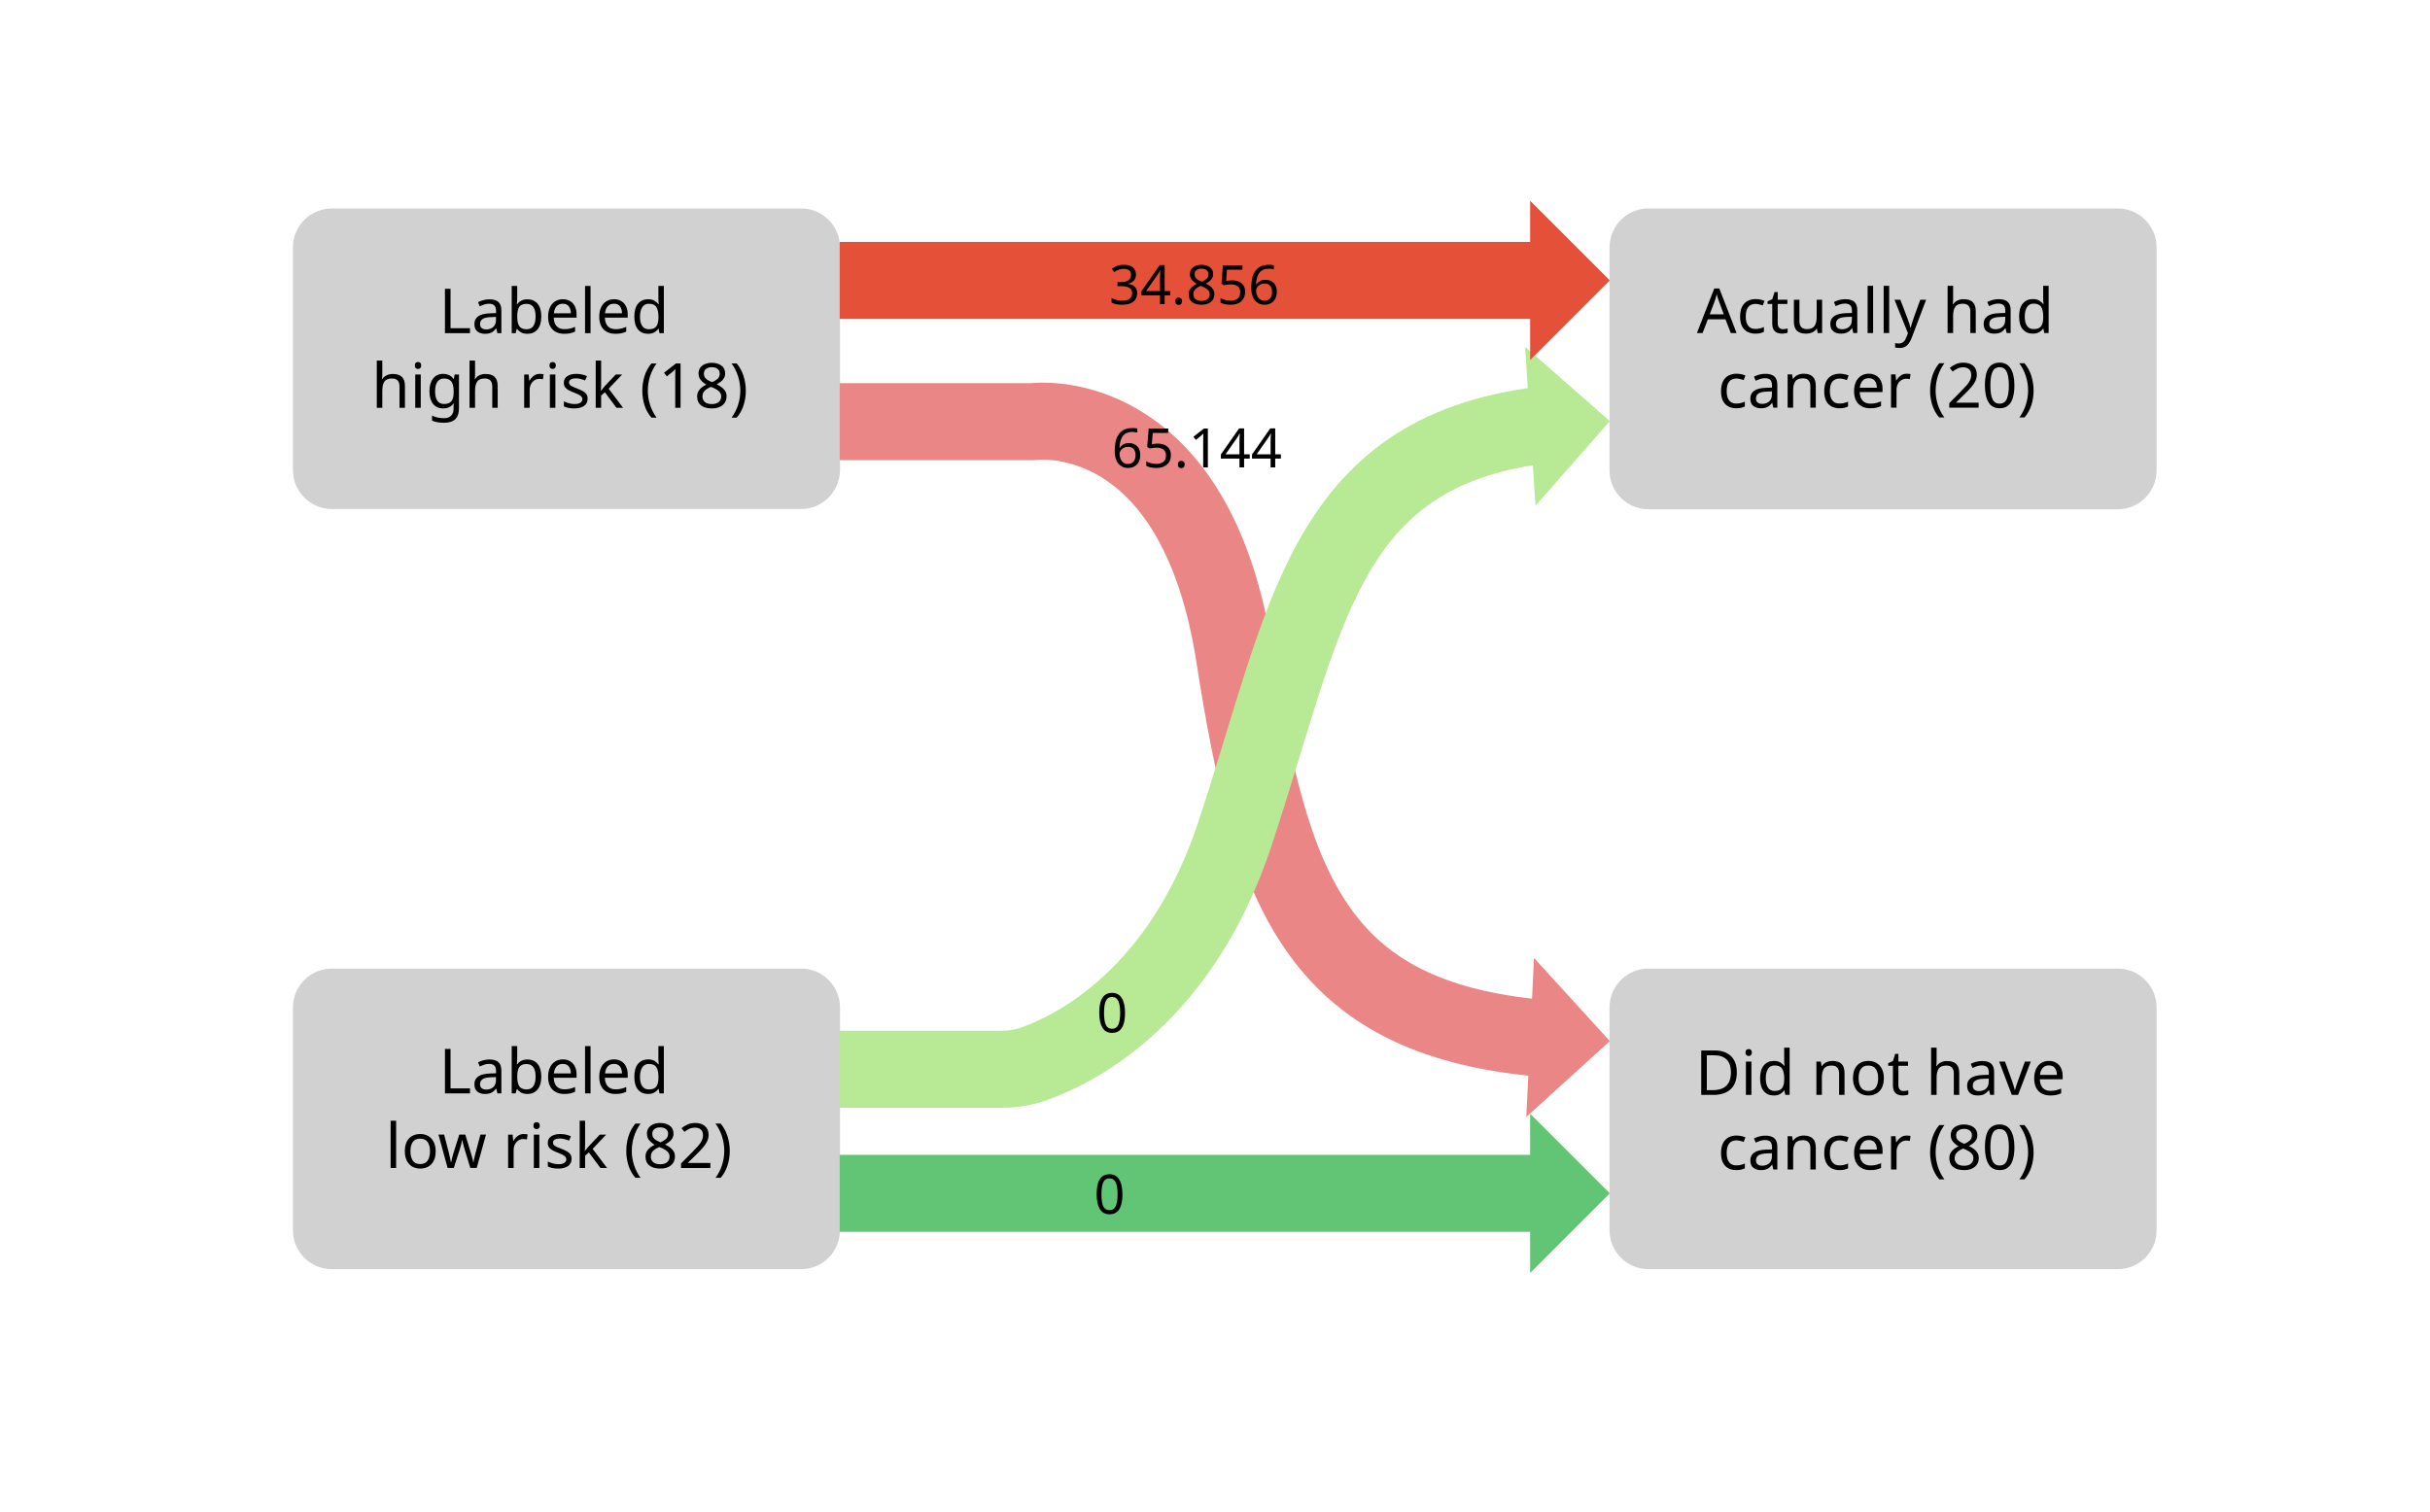
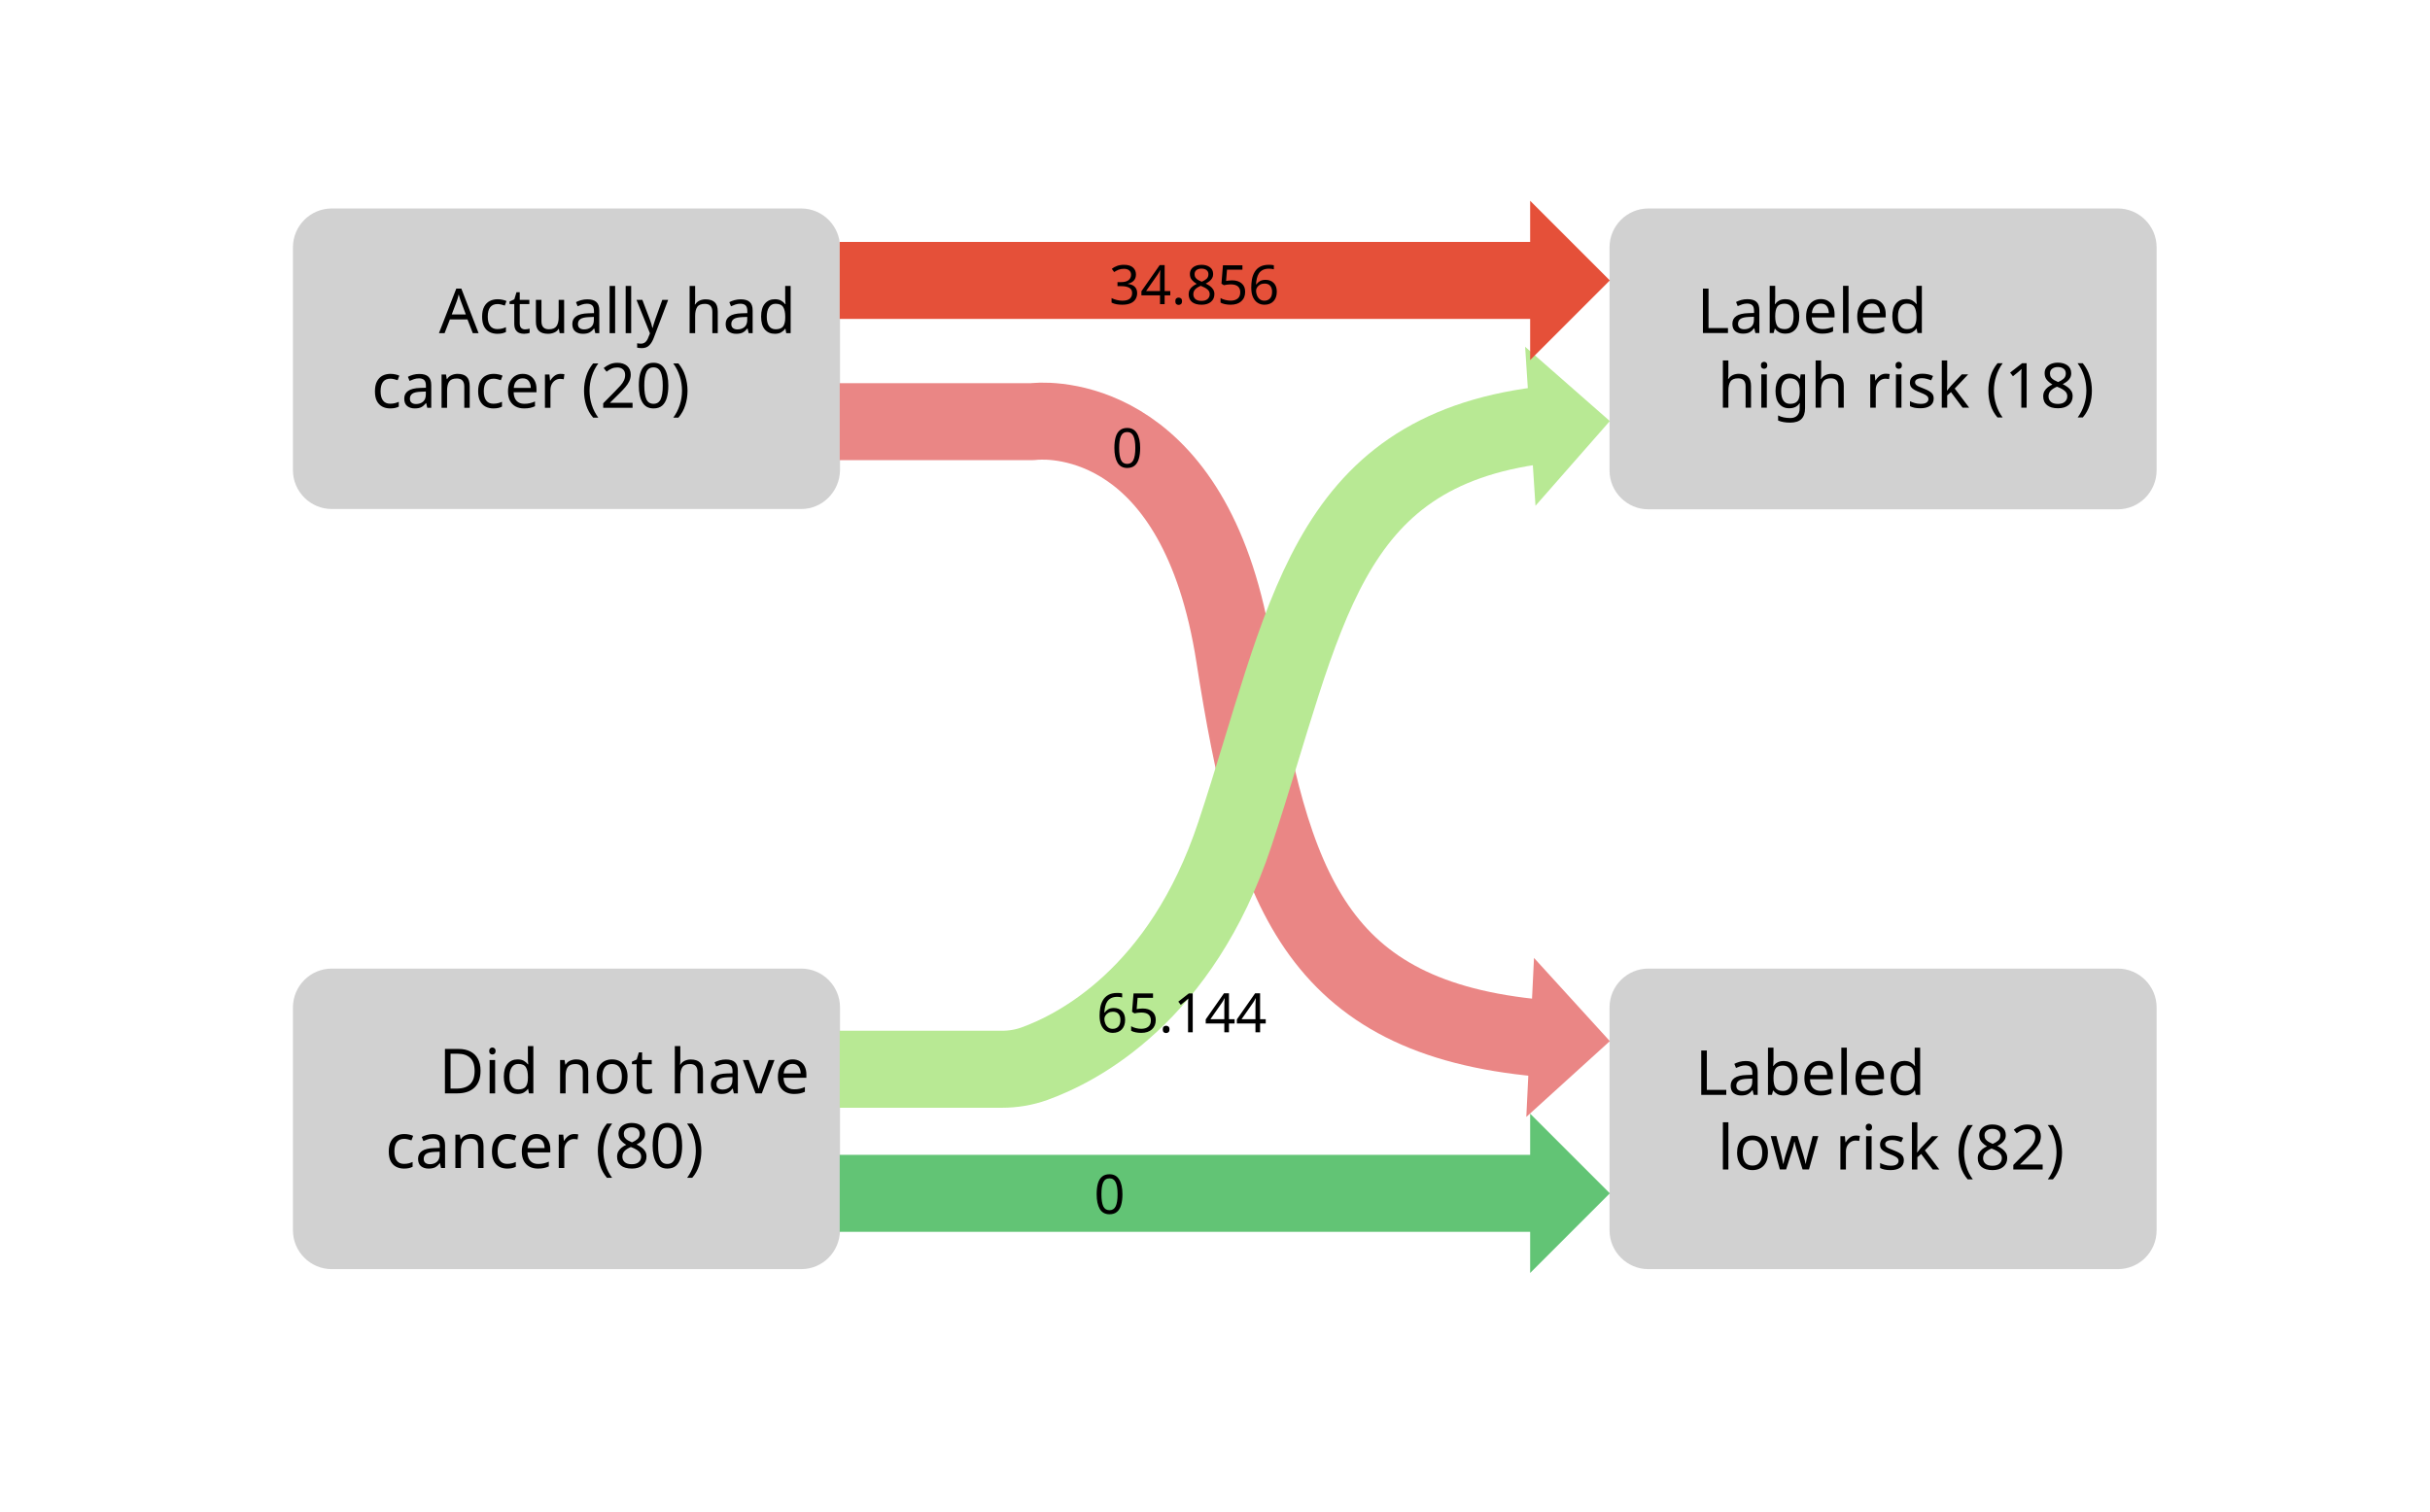
<svg xmlns="http://www.w3.org/2000/svg" version="1.1" id="Layer_1" x="0px" y="0px" viewBox="0 0 820.4 510.3" style="enable-background:new 0 0 820.4 510.3;" xml:space="preserve">
  <style type="text/css">
	.st0{fill:#FFFFFF;}
	.st1{fill:#D1D1D1;}
	.st2{fill:none;stroke:#EA8685;stroke-width:26;stroke-miterlimit:10;}
	.st3{fill:#EA8685;}
	.st4{fill:none;stroke:#B8E994;stroke-width:26;stroke-miterlimit:10;}
	.st5{fill:#B8E994;}
	.st6{fill:none;stroke:#E55039;stroke-width:26;stroke-miterlimit:10;}
	.st7{fill:#E55039;}
	.st8{fill:none;stroke:#62C475;stroke-width:26;stroke-miterlimit:10;}
	.st9{fill:#62C475;}
	.st10{font-family:'Helvetica-Bold';}
	.st11{font-size:18.377px;}
	.st12{font-size:21.002px;}
</style>
  <rect x="-3" class="st0" width="827" height="519" />
  <path class="st1" d="M270.5,171.9H112c-7.2,0-13.1-5.9-13.1-13.1V83.5c0-7.2,5.9-13.1,13.1-13.1h158.5c7.2,0,13.1,5.9,13.1,13.1  v75.3C283.5,166,277.7,171.9,270.5,171.9z" />
  <path class="st1" d="M715,172H556.5c-7.2,0-13.1-5.9-13.1-13.1V83.5c0-7.2,5.9-13.1,13.1-13.1H715c7.2,0,13.1,5.9,13.1,13.1v75.3  C728.1,166.1,722.2,172,715,172z" />
  <path class="st1" d="M270.5,428.6H112c-7.2,0-13.1-5.9-13.1-13.1v-75.3c0-7.2,5.9-13.1,13.1-13.1h158.5c7.2,0,13.1,5.9,13.1,13.1  v75.3C283.5,422.8,277.7,428.6,270.5,428.6z" />
  <path class="st1" d="M715,428.6H556.5c-7.2,0-13.1-5.9-13.1-13.1v-75.3c0-7.2,5.9-13.1,13.1-13.1H715c7.2,0,13.1,5.9,13.1,13.1v75.3  C728.1,422.8,722.2,428.6,715,428.6z" />
  <g>
    <g>
      <path class="st2" d="M283.5,142.4h64.1c0.7,0,1.4,0,2.1-0.1c6.6-0.5,54.6-1.1,67.1,79.5c12.3,78.8,27.4,121.9,103.2,128.8" />
      <g>
        <polygon class="st3" points="517.9,323.5 515.3,377.2 543.5,351.6    " />
      </g>
    </g>
  </g>
  <g>
    <g>
      <path class="st4" d="M283.5,361.1h54.7c3.8,0,7.5-0.6,11.1-1.9c14.4-5.2,49.5-23,67.6-77.5c24.2-72.9,29.4-128.8,103.3-138.1" />
      <g>
        <polygon class="st5" points="514.9,117.1 518.4,170.8 543.5,142.2    " />
      </g>
    </g>
  </g>
  <g>
    <g>
      <line class="st6" x1="283.5" y1="94.7" x2="520.2" y2="94.7" />
      <g>
        <polygon class="st7" points="516.6,67.8 516.6,121.6 543.5,94.7    " />
      </g>
    </g>
  </g>
  <g>
    <g>
      <line class="st8" x1="283.5" y1="403" x2="520.2" y2="403" />
      <g>
        <polygon class="st9" points="516.6,376.1 516.6,429.9 543.5,403    " />
      </g>
    </g>
  </g>
  <text id="tpA" transform="matrix(1 0 0 1 374.4521 102.7202)" class="st10 st11">34.856</text>
-   <text id="fpA" transform="matrix(1 0 0 1 375.3267 157.8516)" class="st10 st11">65.144</text>
-   <text id="fnA" transform="matrix(1 0 0 1 370.2168 348.624)" class="st10 st11">0</text>
+   <text id="fpA" transform="matrix(1 0 0 1 375.3267 157.8516)" class="st10 st11">0</text>
+   <text id="fnA" transform="matrix(1 0 0 1 370.2168 348.624)" class="st10 st11">65.144</text>
  <text id="tnA" transform="matrix(1 0 0 1 369.3418 409.8809)" class="st10 st11">0</text>
-   <text transform="matrix(1 0 0 1 148.1895 112.5239)" class="st10 st12">Labeled </text>
-   <text transform="matrix(1 0 0 1 125.4312 137.7256)" class="st10 st12">high risk (18)</text>
-   <text transform="matrix(1 0 0 1 148.1895 369.2383)" class="st10 st12">Labeled </text>
-   <text transform="matrix(1 0 0 1 130.0967 394.4395)" class="st10 st12">low risk (82)</text>
-   <text transform="matrix(1 0 0 1 572.9023 112.4717)" class="st10 st12">Actually had</text>
-   <text transform="matrix(1 0 0 1 579.8838 137.6738)" class="st10 st12">cancer (20)</text>
-   <text transform="matrix(1 0 0 1 572.3281 369.752)" class="st10 st12">Did not have</text>
-   <text transform="matrix(1 0 0 1 579.8887 394.9541)" class="st10 st12">cancer (80)</text>
+   <text transform="matrix(1 0 0 1 148.1895 112.5239)" class="st10 st12">Actually had</text>
+   <text transform="matrix(1 0 0 1 125.4312 137.7256)" class="st10 st12">cancer (20)</text>
+   <text transform="matrix(1 0 0 1 148.1895 369.2383)" class="st10 st12">Did not have</text>
+   <text transform="matrix(1 0 0 1 130.0967 394.4395)" class="st10 st12">cancer (80)</text>
+   <text transform="matrix(1 0 0 1 572.9023 112.4717)" class="st10 st12">Labeled</text>
+   <text transform="matrix(1 0 0 1 579.8838 137.6738)" class="st10 st12">high risk (18)</text>
+   <text transform="matrix(1 0 0 1 572.3281 369.752)" class="st10 st12">Labeled</text>
+   <text transform="matrix(1 0 0 1 579.8887 394.9541)" class="st10 st12">low risk (82)</text>
</svg>
